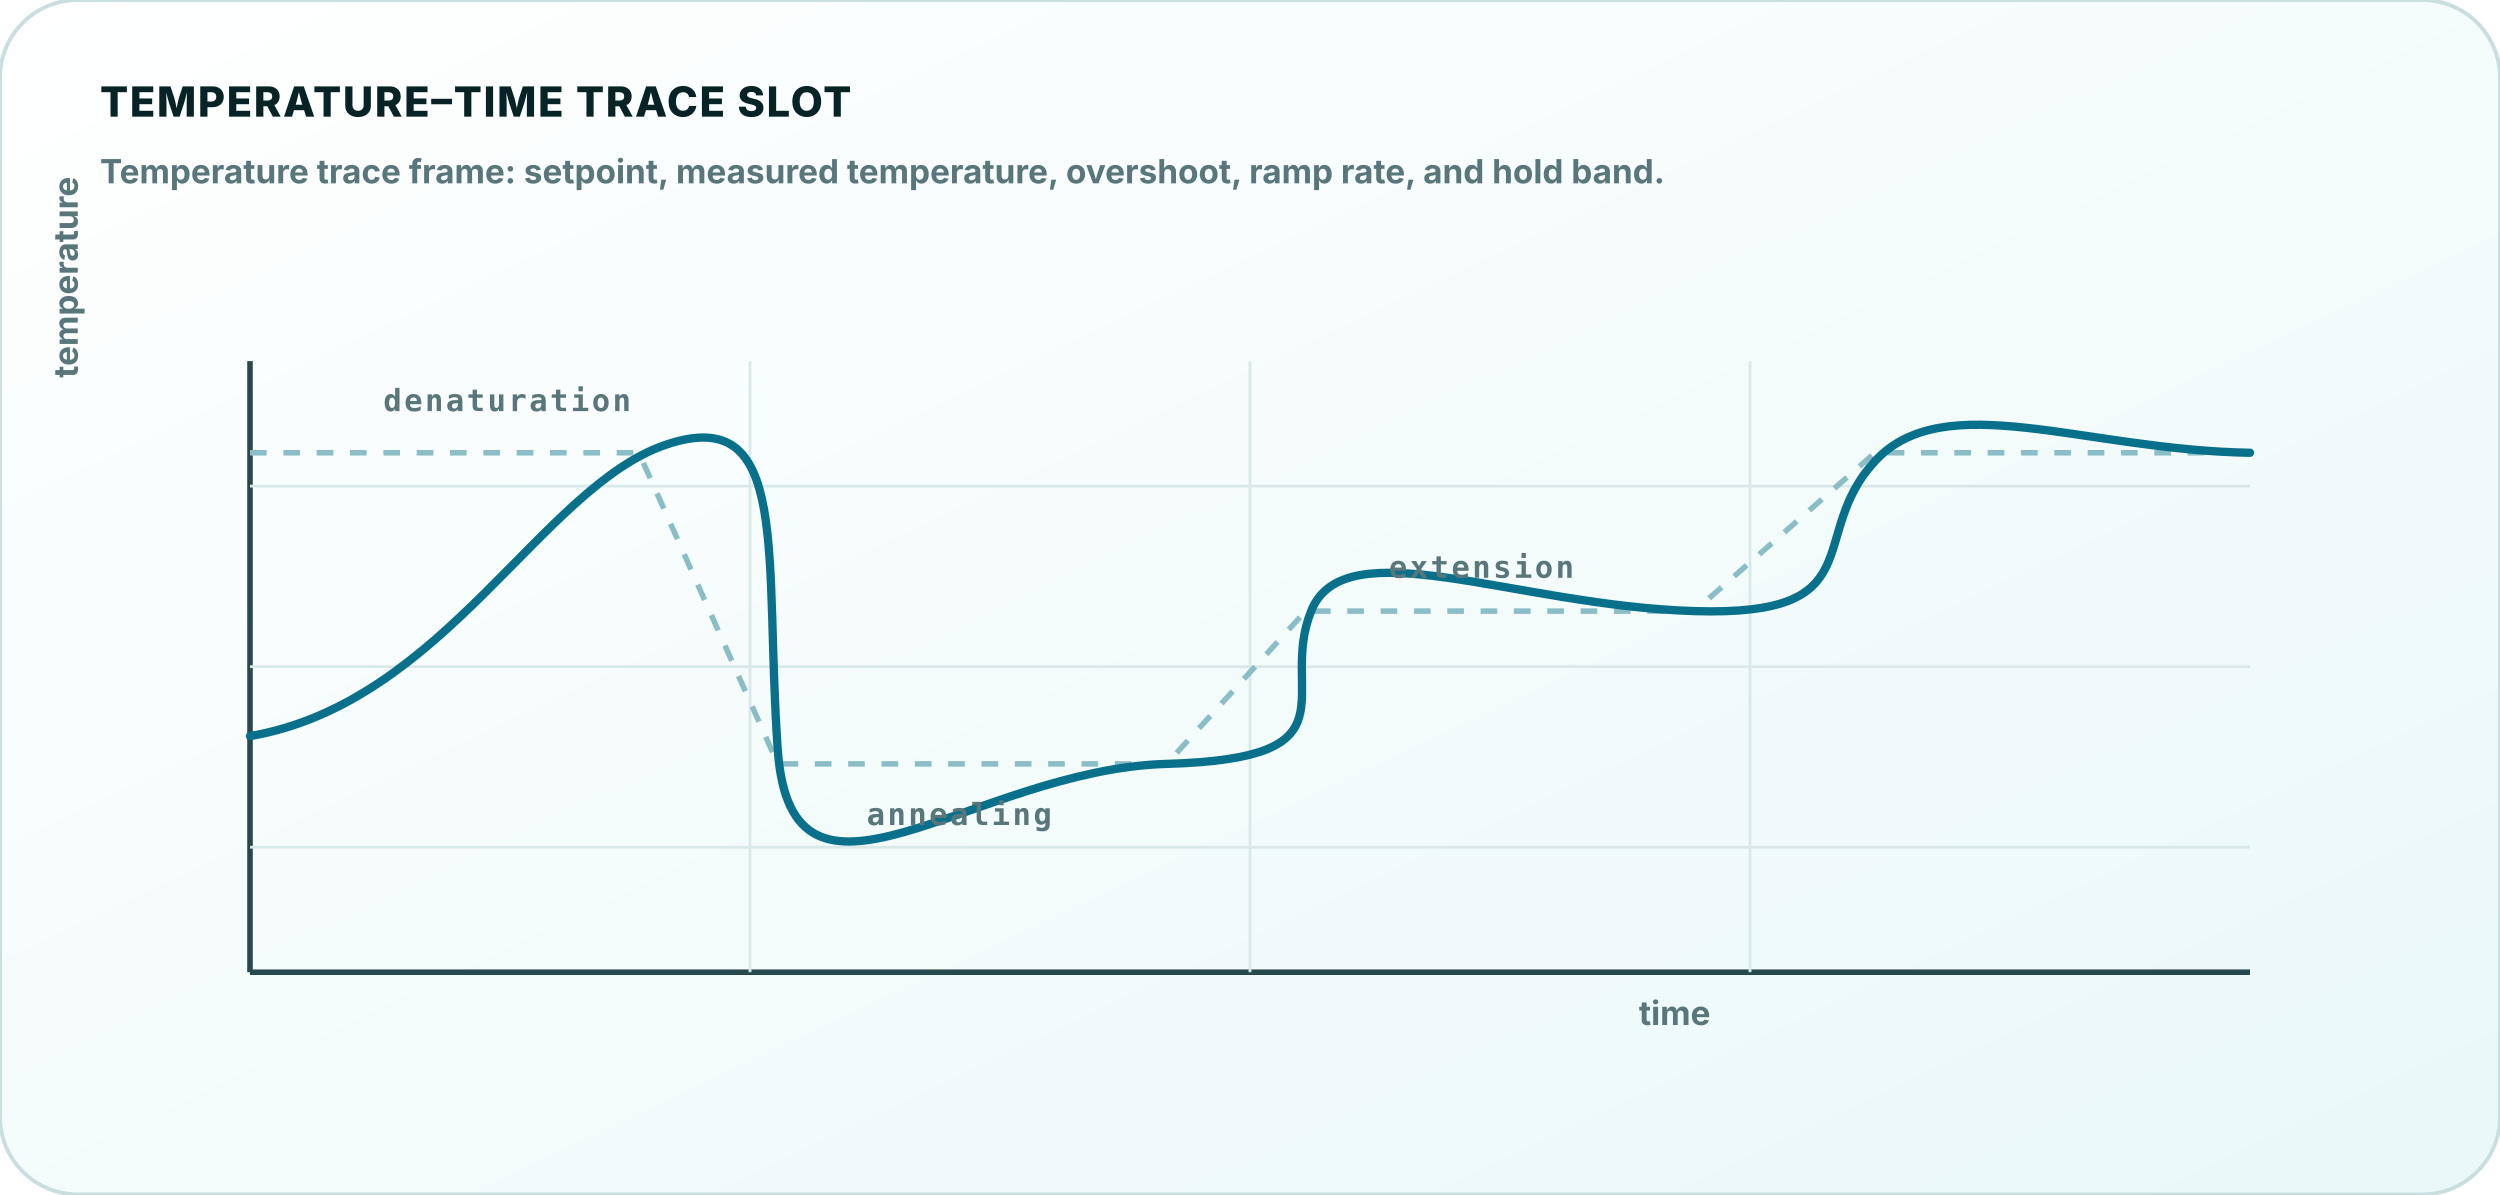
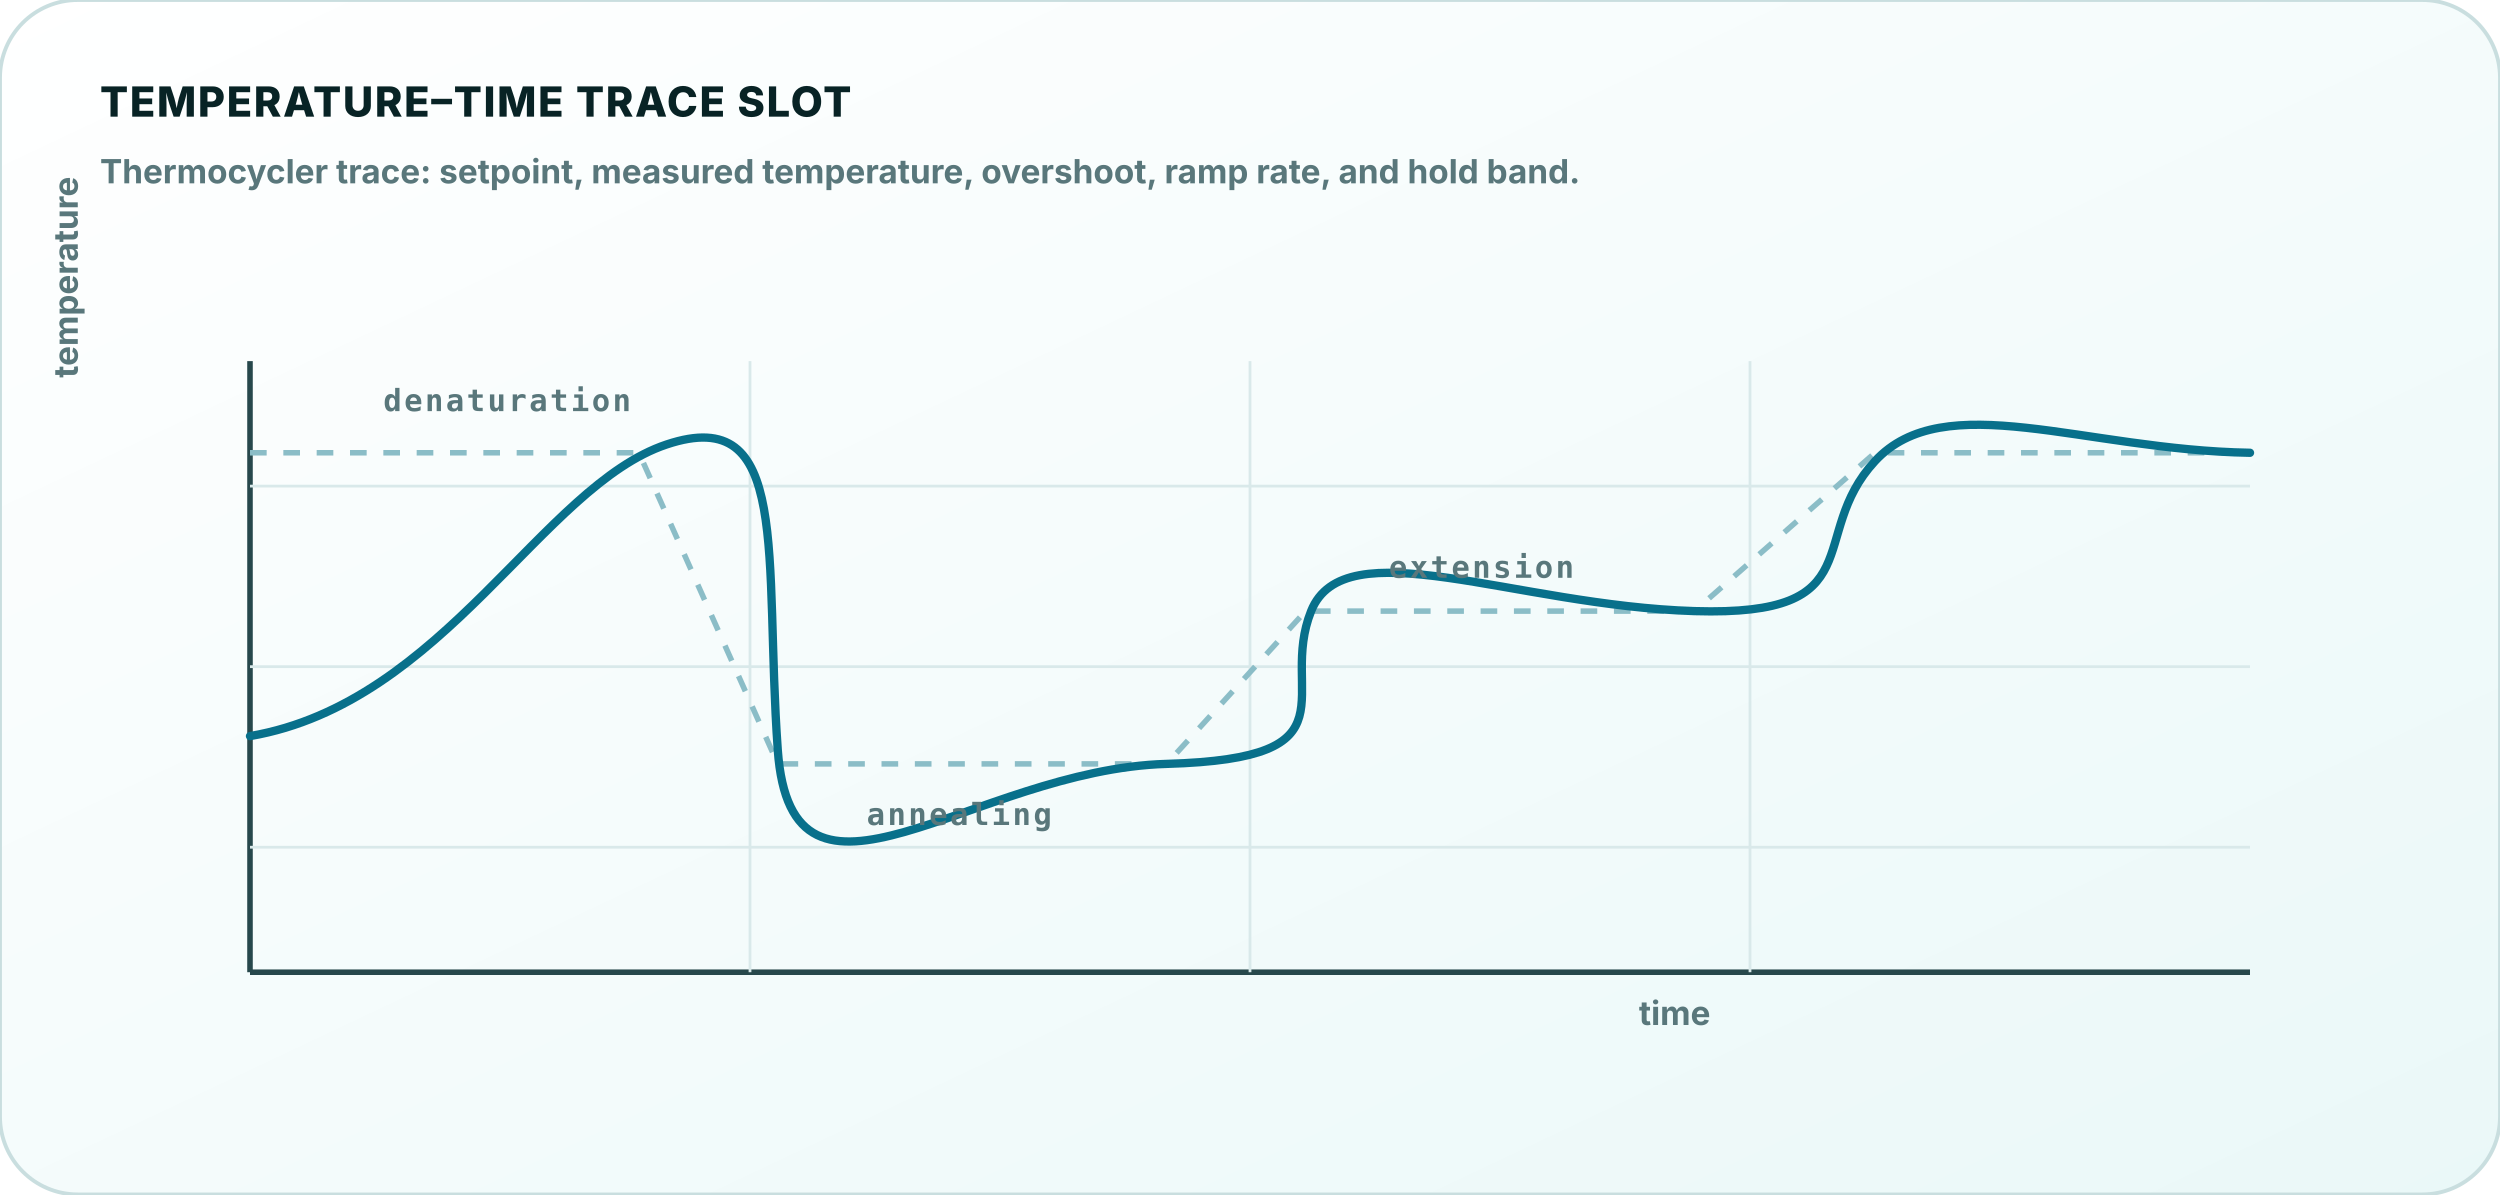
<svg xmlns="http://www.w3.org/2000/svg" viewBox="0 0 900 430" role="img" aria-labelledby="title desc">
  <defs>
    <linearGradient id="bg" x1="0" y1="0" x2="1" y2="1">
      <stop offset="0" stop-color="#ffffff" />
      <stop offset="1" stop-color="#eaf8f8" />
    </linearGradient>
    <style>
    .card{fill:url(#bg);stroke:#c9dedf;stroke-width:1.4}.ink{fill:#082325}.muted{fill:#59777b}.teal{fill:#08708b}.line{stroke:#08708b;stroke-width:3;fill:none;stroke-linecap:round;stroke-linejoin:round}.grid{stroke:#d9e9ea;stroke-width:1}.dash{stroke:#8bbdc7;stroke-width:2;stroke-dasharray:6 6;fill:none}.label{font-family:Inter,Arial,sans-serif;font-weight:800;font-size:15px;letter-spacing:.04em}.small{font-family:Inter,Arial,sans-serif;font-weight:650;font-size:12px}.mono{font-family:ui-monospace,SFMono-Regular,Consolas,monospace;font-weight:760;font-size:11px;letter-spacing:.08em}
  </style>
  </defs>
  <rect width="900" height="430" rx="28" class="card" />
  <text x="36" y="42" class="label ink">TEMPERATURE–TIME TRACE SLOT</text>
-   <text x="36" y="66" class="small muted">Temperature trace frame: setpoint, measured temperature, overshoot, ramp rate, and hold band.</text>
+   <text x="36" y="66" class="small muted">Thermocycler trace: setpoint, measured temperature, overshoot, ramp rate, and hold band.</text>
  <g transform="translate(90 105)">
    <line x1="0" y1="245" x2="720" y2="245" stroke="#27484c" stroke-width="2" />
    <line x1="0" y1="245" x2="0" y2="25" stroke="#27484c" stroke-width="2" />
    <g class="grid">
      <line x1="0" y1="70" x2="720" y2="70" />
      <line x1="0" y1="135" x2="720" y2="135" />
      <line x1="0" y1="200" x2="720" y2="200" />
      <line x1="180" y1="25" x2="180" y2="245" />
      <line x1="360" y1="25" x2="360" y2="245" />
      <line x1="540" y1="25" x2="540" y2="245" />
    </g>
    <path class="dash" d="M0 58 L140 58 L190 170 L330 170 L380 115 L520 115 L585 58 L720 58" />
    <path class="line" d="M0 160 C70 148 105 70 150 55 S185 95 190 165 S260 172 330 170 S370 145 382 115 S455 113 520 115 S560 88 585 61 S660 57 720 58" />
    <text x="48" y="43" class="mono muted">denaturation</text>
    <text x="222" y="192" class="mono muted">annealing</text>
    <text x="410" y="103" class="mono muted">extension</text>
    <text x="500" y="264" class="small muted">time</text>
    <text x="-62" y="31" class="small muted" transform="rotate(-90 -62 31)">temperature</text>
  </g>
</svg>
